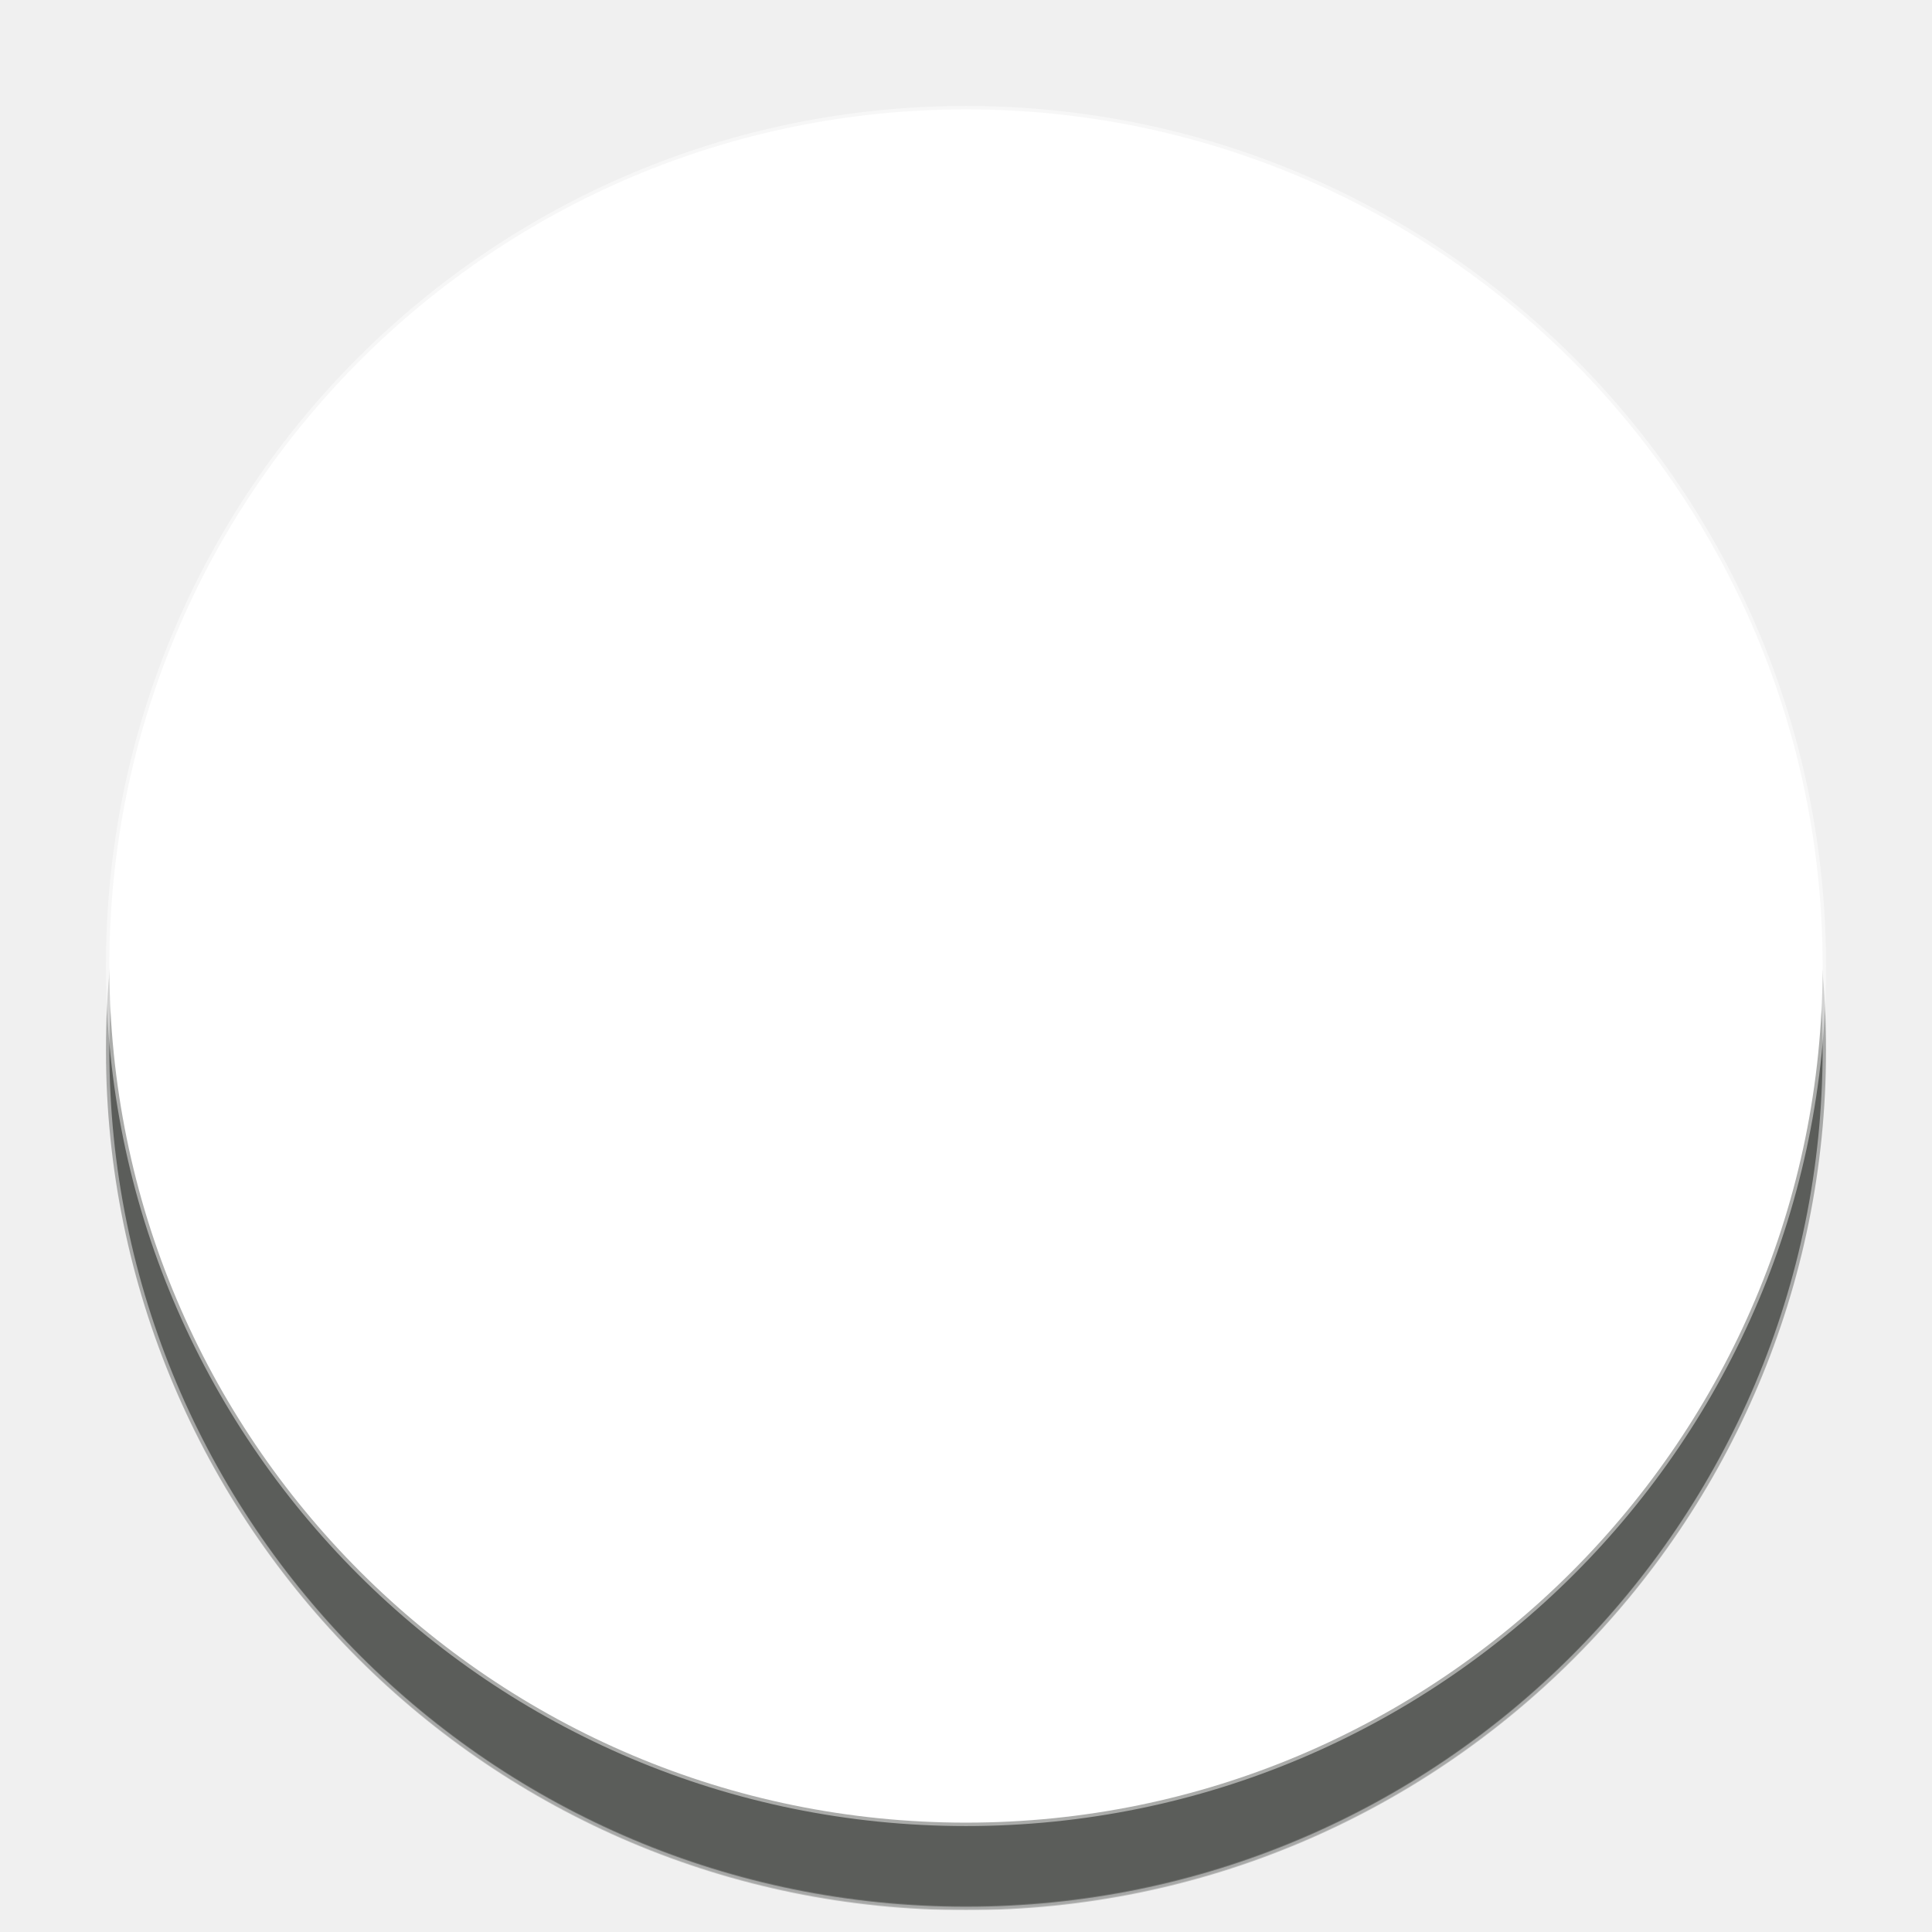
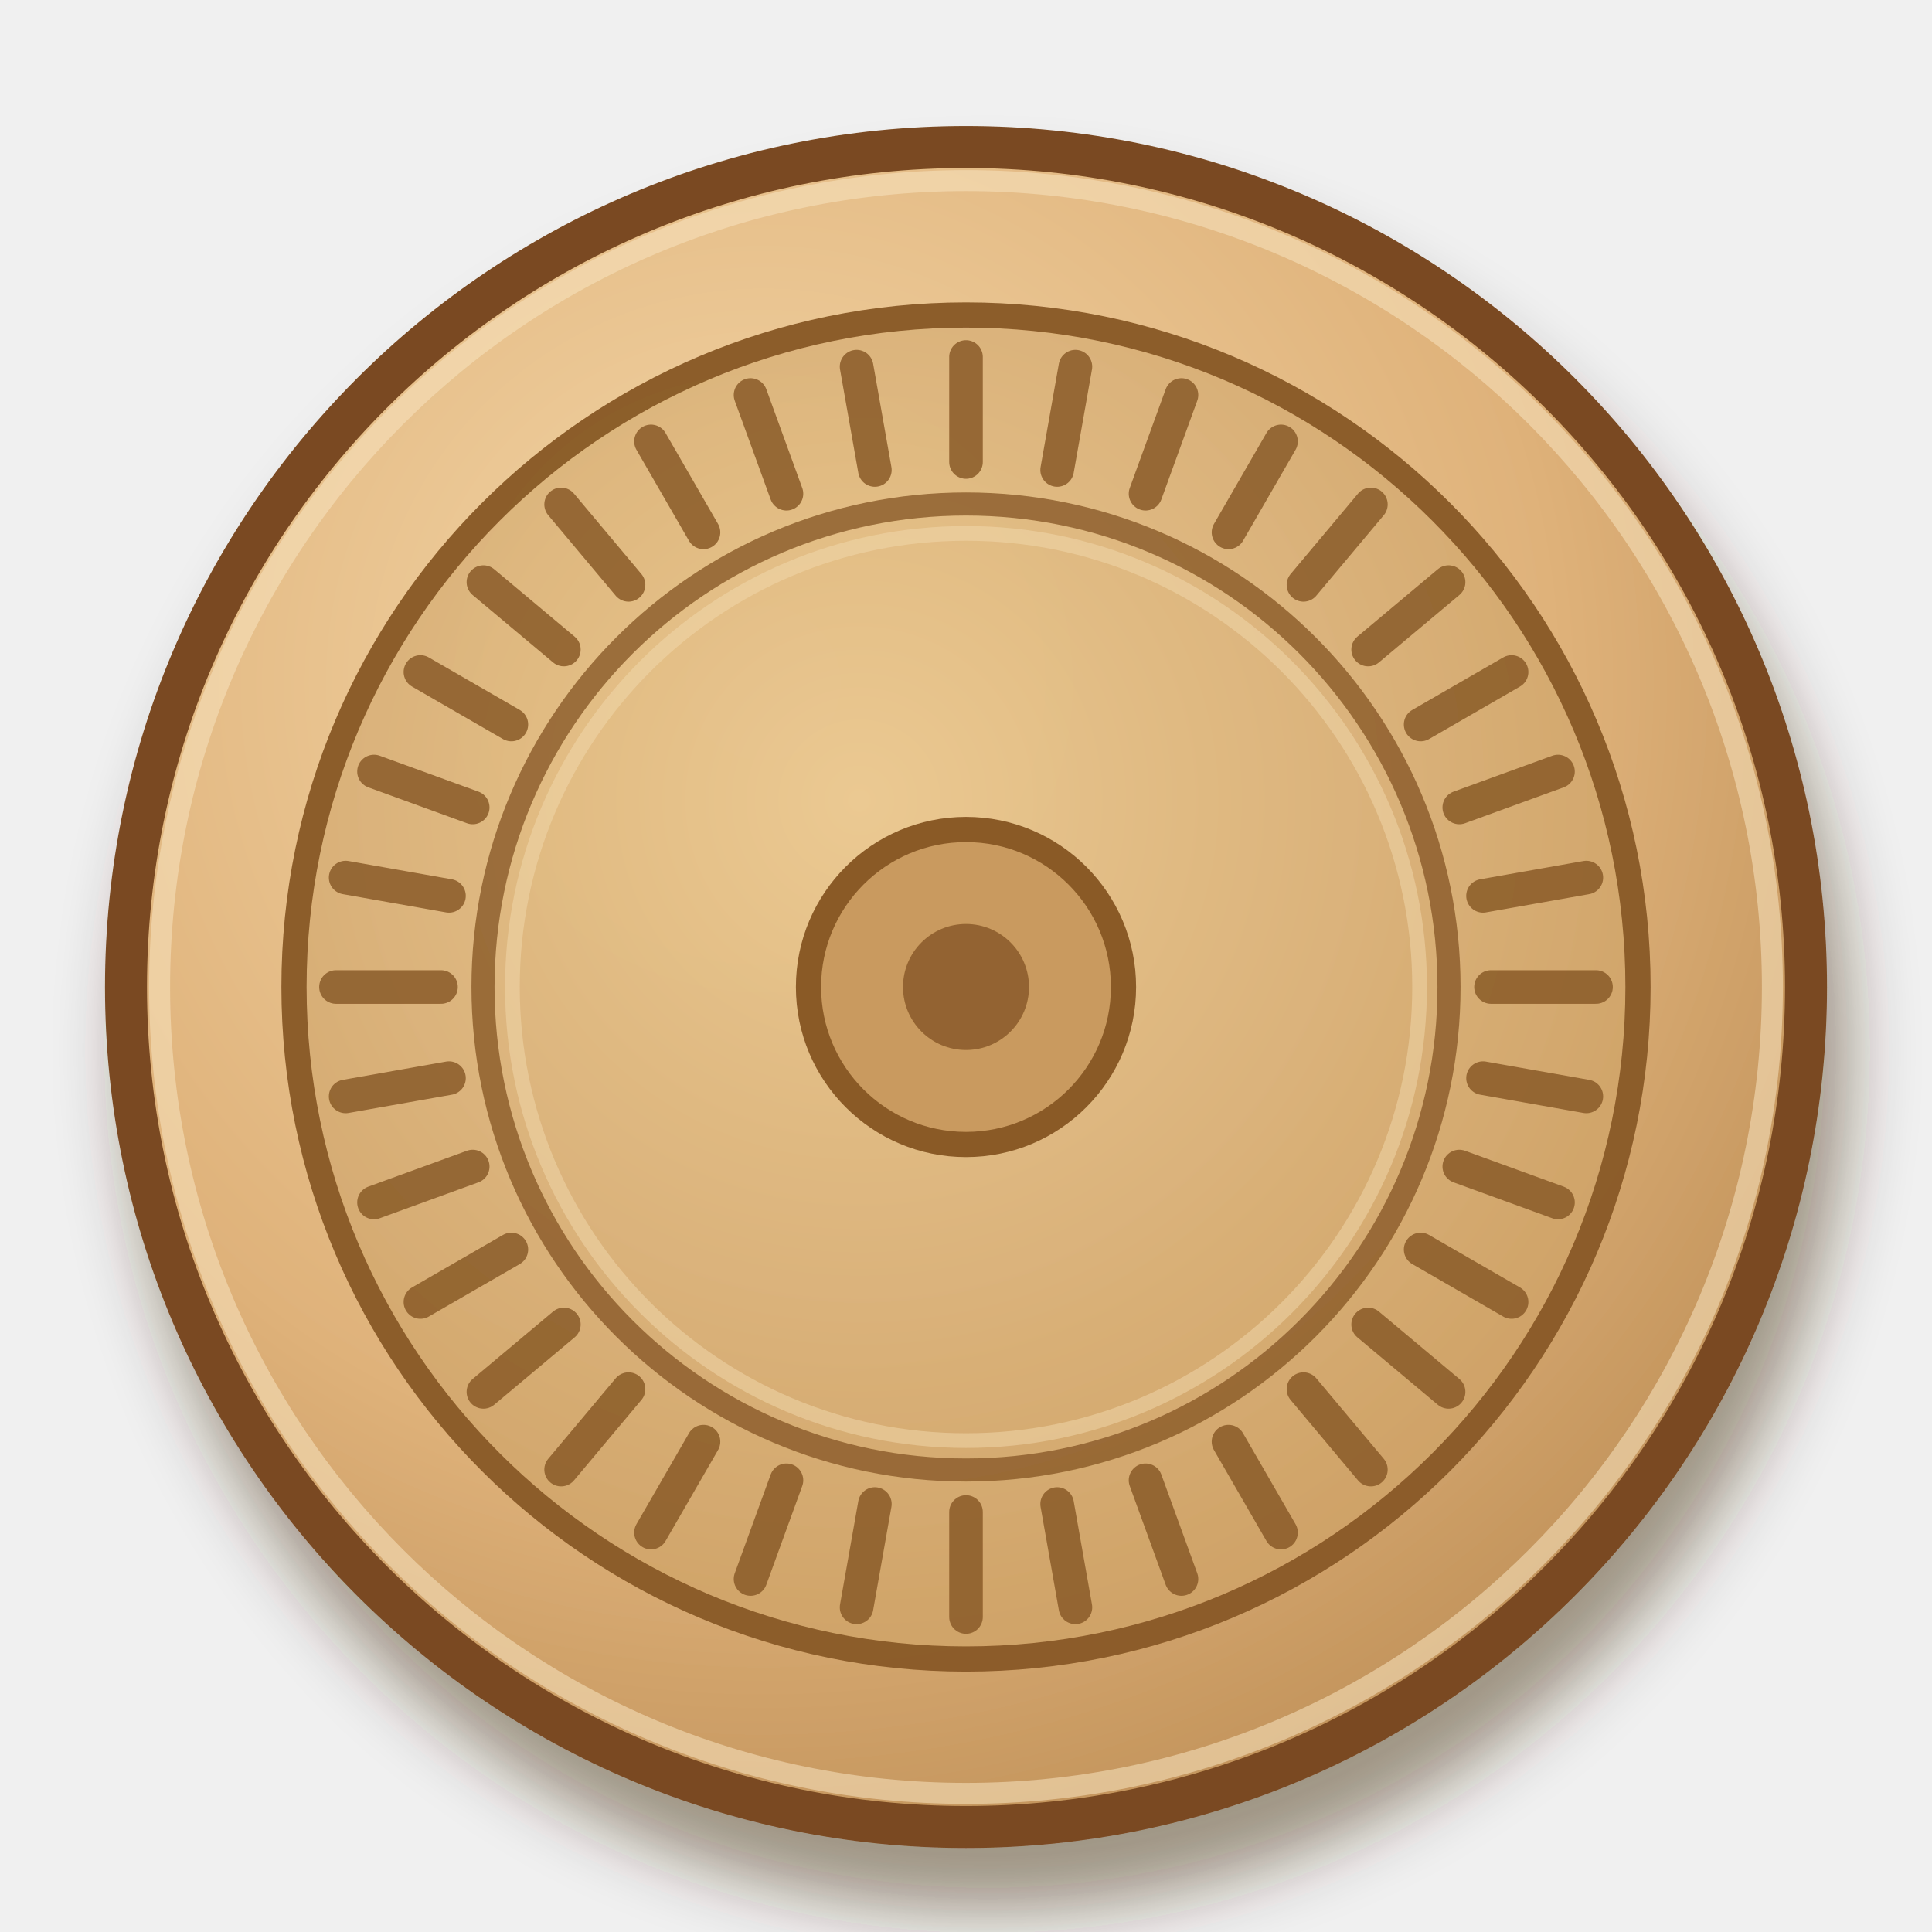
- <svg xmlns="http://www.w3.org/2000/svg" width="92" height="92">
+ <svg xmlns="http://www.w3.org/2000/svg" width="92" height="92" viewBox="0 0 92 92">
  <defs>
-     <filter height="1.5" width="1.5" y="0" x="0" color-interpolation-filters="sRGB">
-       <feOffset dy="0" dx="1" in="SourceAlpha" result="offOut" />
-       <feGaussianBlur stdDeviation="1" in="offOut" result="blurOut" />
-     </filter>
-     <linearGradient y2="1" x2="0" y1="0" x1="0">
-       <stop style="stop-color:rgb(255,255,255);stop-opacity:0.6" offset="20%" />
-       <stop style="stop-color:rgb(220,0,0);stop-opacity:0.5" offset="50%" />
-     </linearGradient>
-     <linearGradient y2="1" x2="0" y1="0" x1="0">
-       <stop style="stop-color:rgb(0,0,0);stop-opacity:0.3" offset="20%" />
-       <stop style="stop-color:rgb(0,0,0);stop-opacity:0.6" offset="100%" />
-     </linearGradient>
-     <filter style="color-interpolation-filters:sRGB;" id="filter18479" x="-0.002" y="-0.002" width="1.004" height="1.053">
-       <feFlood flood-opacity="1" flood-color="rgb(91,93,90)" result="flood" />
-       <feComposite in="flood" in2="SourceGraphic" operator="in" result="composite1" />
-       <feGaussianBlur in="composite1" stdDeviation="0" result="blur" />
-       <feOffset dx="0" dy="4" result="offset" />
-       <feComposite in="SourceGraphic" in2="offset" operator="over" result="composite2" />
+     <radialGradient id="wood" cx="0.38" cy="0.32" r="0.85">
+       <stop offset="0%" stop-color="#f4d7a8" />
+       <stop offset="55%" stop-color="#dfb27a" />
+       <stop offset="85%" stop-color="#c1925a" />
+       <stop offset="100%" stop-color="#a9773f" />
+     </radialGradient>
+     <radialGradient id="inner" cx="0.42" cy="0.36" r="0.8">
+       <stop offset="0%" stop-color="#eac892" />
+       <stop offset="100%" stop-color="#c99a5e" />
+     </radialGradient>
+     <filter id="shadow" x="-30%" y="-30%" width="160%" height="160%">
+       <feDropShadow dx="1" dy="3" stdDeviation="1.6" flood-color="#3a2410" flood-opacity="0.45" />
    </filter>
  </defs>
-   <g style="display:inline">
-     <g transform="translate(0.6186409,-2.334744)" style="filter:url(#filter18479)">
-       <g>
-         <circle style="color:#000000;display:inline;overflow:visible;visibility:visible;opacity:1;fill:#ffffff;fill-opacity:1;fill-rule:nonzero;stroke:#ffffff;stroke-width:0.326;stroke-linecap:round;stroke-linejoin:miter;stroke-miterlimit:10;stroke-dasharray:none;stroke-dashoffset:0;stroke-opacity:0.487;marker:none;enable-background:accumulate" cx="45.381" cy="48.335" r="40.792" />
-       </g>
+   <g filter="url(#shadow)">
+     <circle cx="46" cy="47" r="40" fill="url(#wood)" stroke="#7a4a20" stroke-width="2" />
+     <circle cx="46" cy="47" r="38.4" fill="none" stroke="#f7e3c0" stroke-width="1" opacity="0.55" />
+     <circle cx="46" cy="47" r="32" fill="url(#inner)" stroke="#8a5a28" stroke-width="1.2" opacity="0.97" />
+     <g>
+       <line x1="71.00" y1="47.00" x2="76.00" y2="47.00" stroke="#8a5a28" stroke-width="1.6" stroke-linecap="round" opacity="0.85" />
+       <line x1="70.62" y1="51.34" x2="75.54" y2="52.21" stroke="#8a5a28" stroke-width="1.6" stroke-linecap="round" opacity="0.85" />
+       <line x1="69.49" y1="55.55" x2="74.19" y2="57.26" stroke="#8a5a28" stroke-width="1.6" stroke-linecap="round" opacity="0.85" />
+       <line x1="67.65" y1="59.50" x2="71.98" y2="62.00" stroke="#8a5a28" stroke-width="1.6" stroke-linecap="round" opacity="0.85" />
+       <line x1="65.15" y1="63.07" x2="68.98" y2="66.28" stroke="#8a5a28" stroke-width="1.6" stroke-linecap="round" opacity="0.85" />
+       <line x1="62.07" y1="66.15" x2="65.28" y2="69.98" stroke="#8a5a28" stroke-width="1.6" stroke-linecap="round" opacity="0.85" />
+       <line x1="58.50" y1="68.65" x2="61.00" y2="72.98" stroke="#8a5a28" stroke-width="1.6" stroke-linecap="round" opacity="0.85" />
+       <line x1="54.55" y1="70.49" x2="56.26" y2="75.19" stroke="#8a5a28" stroke-width="1.6" stroke-linecap="round" opacity="0.85" />
+       <line x1="50.34" y1="71.62" x2="51.21" y2="76.54" stroke="#8a5a28" stroke-width="1.6" stroke-linecap="round" opacity="0.85" />
+       <line x1="46.00" y1="72.00" x2="46.00" y2="77.00" stroke="#8a5a28" stroke-width="1.6" stroke-linecap="round" opacity="0.85" />
+       <line x1="41.66" y1="71.62" x2="40.79" y2="76.54" stroke="#8a5a28" stroke-width="1.6" stroke-linecap="round" opacity="0.85" />
+       <line x1="37.45" y1="70.49" x2="35.74" y2="75.19" stroke="#8a5a28" stroke-width="1.6" stroke-linecap="round" opacity="0.85" />
+       <line x1="33.50" y1="68.65" x2="31.00" y2="72.98" stroke="#8a5a28" stroke-width="1.6" stroke-linecap="round" opacity="0.85" />
+       <line x1="29.93" y1="66.15" x2="26.72" y2="69.98" stroke="#8a5a28" stroke-width="1.6" stroke-linecap="round" opacity="0.85" />
+       <line x1="26.85" y1="63.07" x2="23.02" y2="66.28" stroke="#8a5a28" stroke-width="1.6" stroke-linecap="round" opacity="0.85" />
+       <line x1="24.35" y1="59.50" x2="20.02" y2="62.00" stroke="#8a5a28" stroke-width="1.6" stroke-linecap="round" opacity="0.85" />
+       <line x1="22.51" y1="55.55" x2="17.81" y2="57.26" stroke="#8a5a28" stroke-width="1.6" stroke-linecap="round" opacity="0.85" />
+       <line x1="21.38" y1="51.34" x2="16.46" y2="52.21" stroke="#8a5a28" stroke-width="1.6" stroke-linecap="round" opacity="0.85" />
+       <line x1="21.00" y1="47.00" x2="16.00" y2="47.00" stroke="#8a5a28" stroke-width="1.6" stroke-linecap="round" opacity="0.85" />
+       <line x1="21.38" y1="42.66" x2="16.46" y2="41.79" stroke="#8a5a28" stroke-width="1.6" stroke-linecap="round" opacity="0.85" />
+       <line x1="22.51" y1="38.45" x2="17.81" y2="36.74" stroke="#8a5a28" stroke-width="1.6" stroke-linecap="round" opacity="0.85" />
+       <line x1="24.35" y1="34.50" x2="20.02" y2="32.00" stroke="#8a5a28" stroke-width="1.6" stroke-linecap="round" opacity="0.85" />
+       <line x1="26.85" y1="30.93" x2="23.02" y2="27.72" stroke="#8a5a28" stroke-width="1.6" stroke-linecap="round" opacity="0.85" />
+       <line x1="29.93" y1="27.85" x2="26.72" y2="24.02" stroke="#8a5a28" stroke-width="1.6" stroke-linecap="round" opacity="0.85" />
+       <line x1="33.50" y1="25.35" x2="31.00" y2="21.02" stroke="#8a5a28" stroke-width="1.6" stroke-linecap="round" opacity="0.85" />
+       <line x1="37.45" y1="23.51" x2="35.74" y2="18.81" stroke="#8a5a28" stroke-width="1.6" stroke-linecap="round" opacity="0.85" />
+       <line x1="41.66" y1="22.38" x2="40.79" y2="17.46" stroke="#8a5a28" stroke-width="1.6" stroke-linecap="round" opacity="0.85" />
+       <line x1="46.00" y1="22.00" x2="46.00" y2="17.00" stroke="#8a5a28" stroke-width="1.6" stroke-linecap="round" opacity="0.85" />
+       <line x1="50.34" y1="22.38" x2="51.21" y2="17.46" stroke="#8a5a28" stroke-width="1.6" stroke-linecap="round" opacity="0.85" />
+       <line x1="54.55" y1="23.51" x2="56.26" y2="18.81" stroke="#8a5a28" stroke-width="1.6" stroke-linecap="round" opacity="0.85" />
+       <line x1="58.50" y1="25.35" x2="61.00" y2="21.02" stroke="#8a5a28" stroke-width="1.6" stroke-linecap="round" opacity="0.85" />
+       <line x1="62.07" y1="27.85" x2="65.28" y2="24.02" stroke="#8a5a28" stroke-width="1.6" stroke-linecap="round" opacity="0.85" />
+       <line x1="65.15" y1="30.93" x2="68.98" y2="27.72" stroke="#8a5a28" stroke-width="1.6" stroke-linecap="round" opacity="0.85" />
+       <line x1="67.65" y1="34.50" x2="71.98" y2="32.00" stroke="#8a5a28" stroke-width="1.6" stroke-linecap="round" opacity="0.85" />
+       <line x1="69.49" y1="38.45" x2="74.19" y2="36.74" stroke="#8a5a28" stroke-width="1.6" stroke-linecap="round" opacity="0.85" />
+       <line x1="70.62" y1="42.66" x2="75.54" y2="41.79" stroke="#8a5a28" stroke-width="1.6" stroke-linecap="round" opacity="0.85" />
    </g>
+     <circle cx="46" cy="47" r="23" fill="none" stroke="#8a5a28" stroke-width="1.1" opacity="0.8" />
+     <circle cx="46" cy="47" r="21.6" fill="none" stroke="#f2d9ae" stroke-width="0.7" opacity="0.5" />
+     <circle cx="46" cy="47" r="7.5" fill="#c99a5e" stroke="#8a5a28" stroke-width="1.2" />
+     <circle cx="46" cy="47" r="3" fill="#8a5a28" opacity="0.85" />
  </g>
-   <g style="display:inline" />
</svg>
